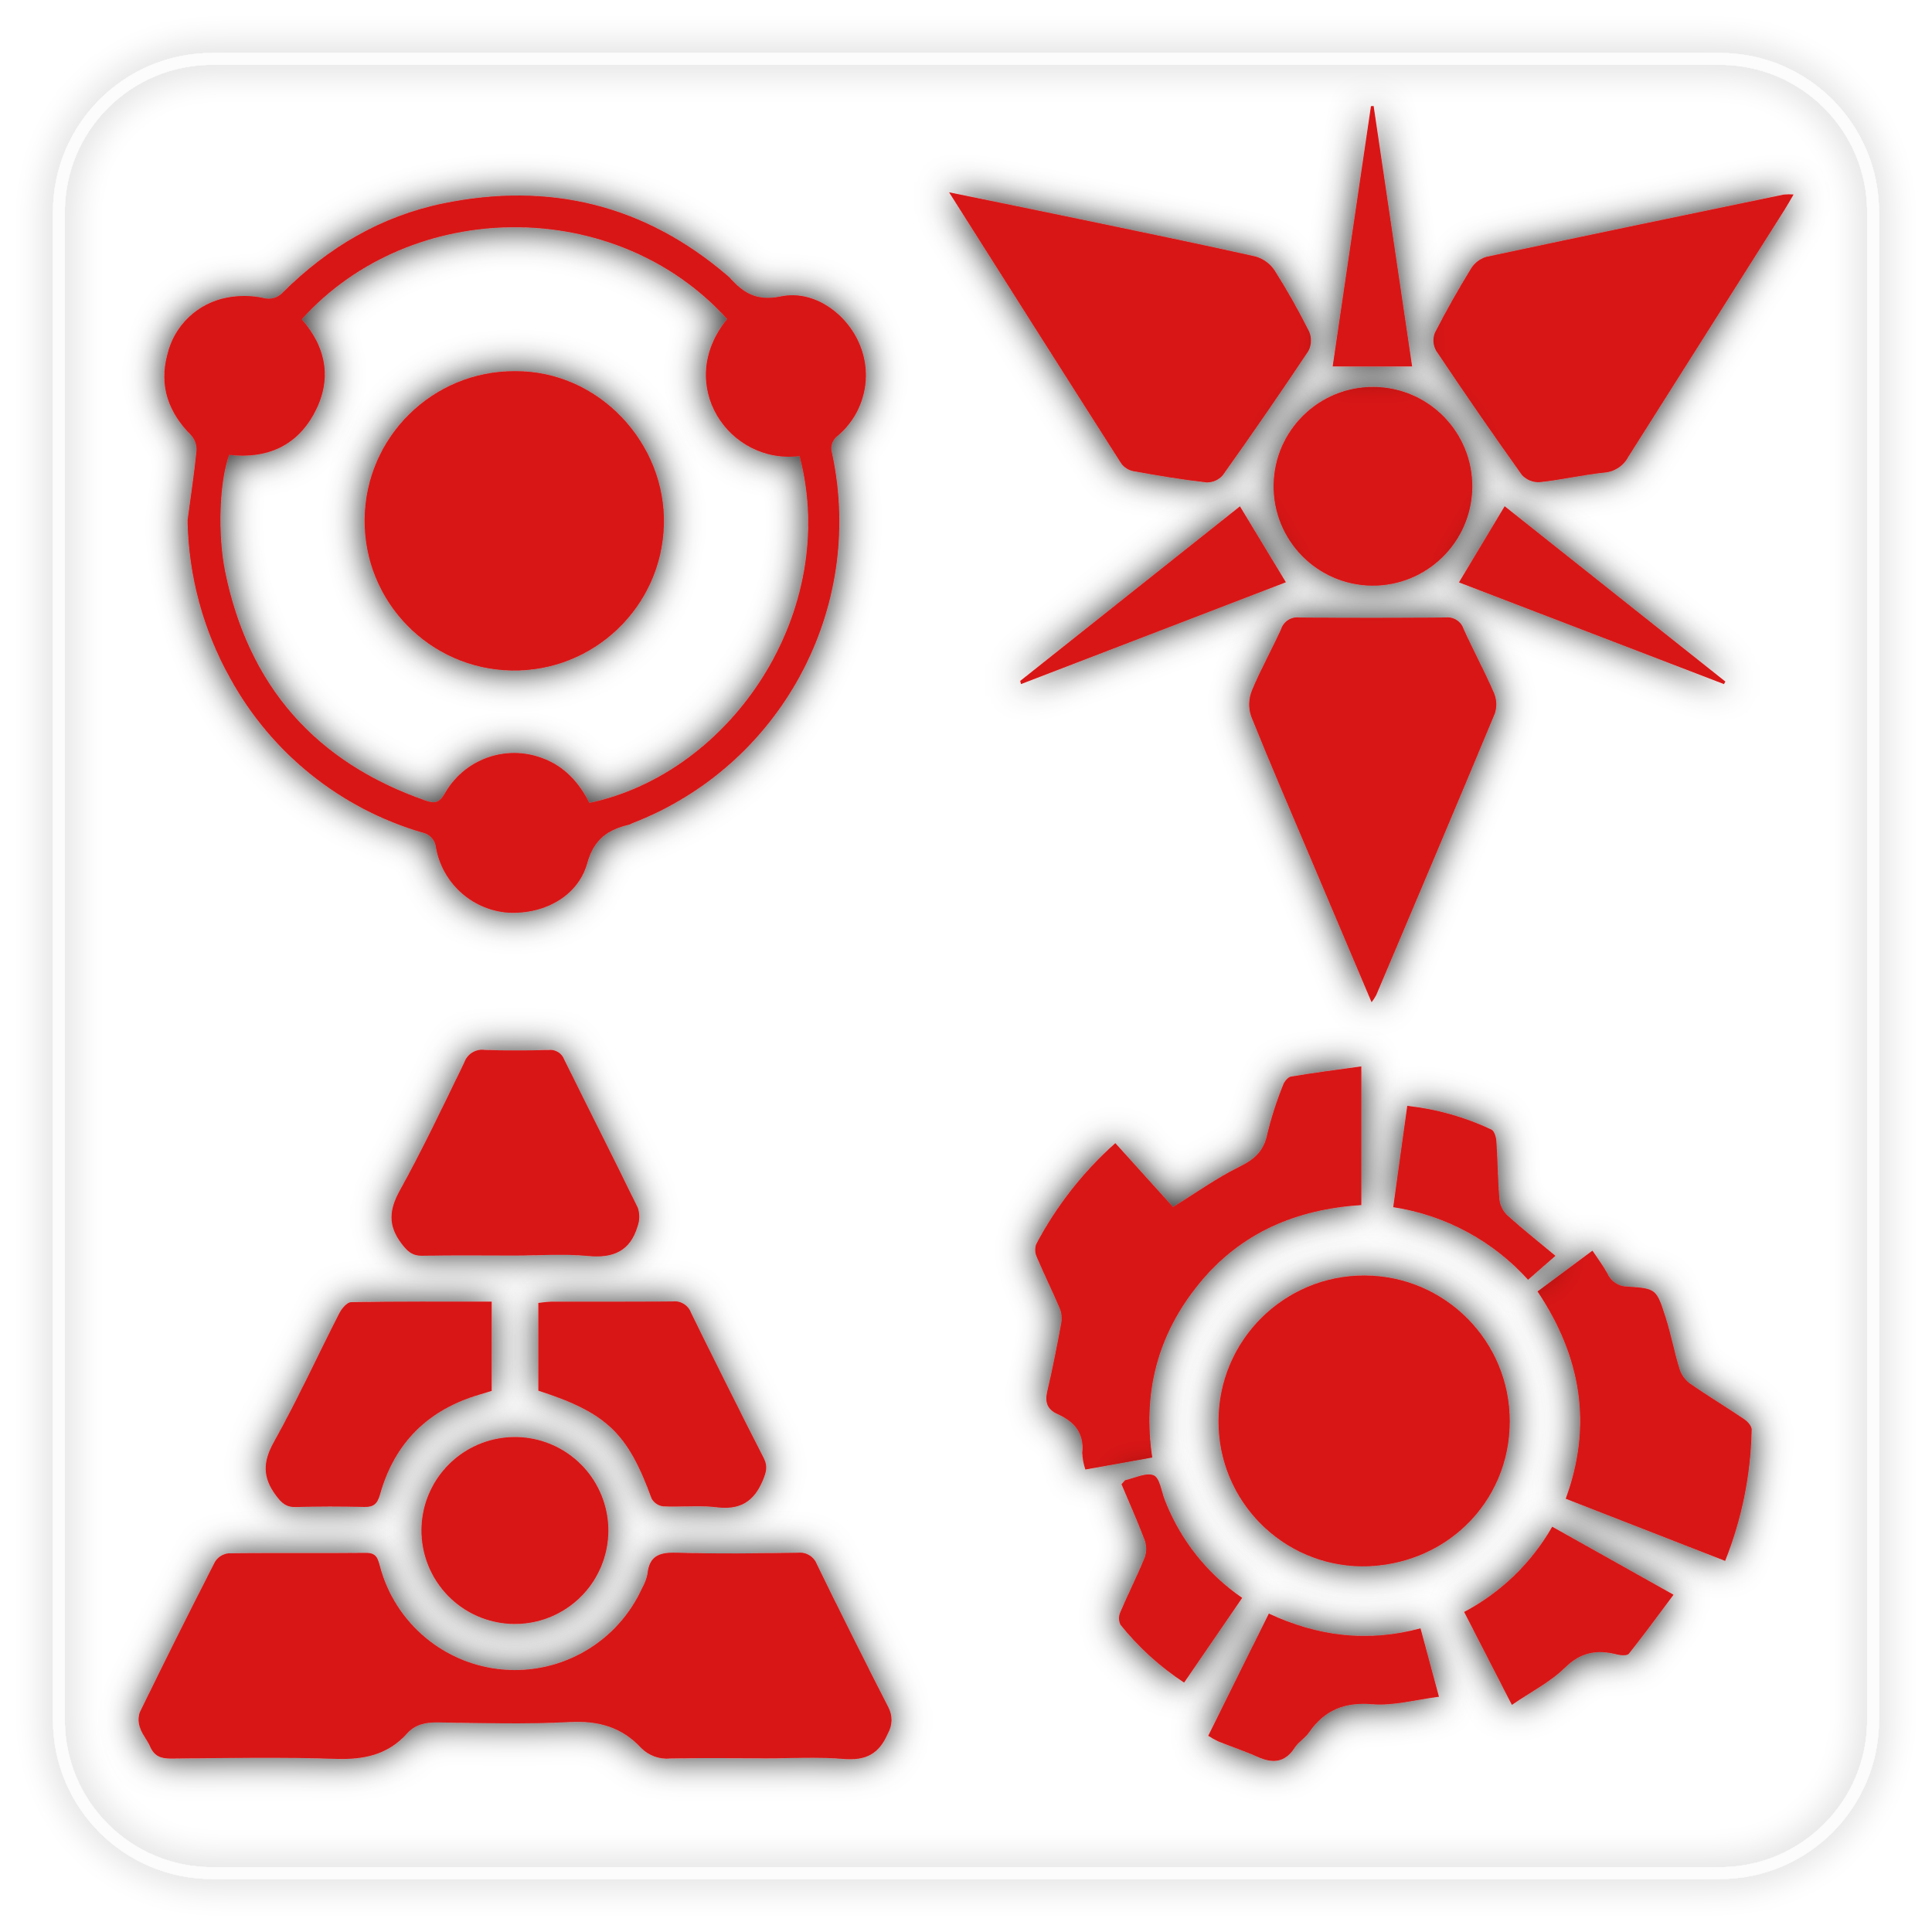
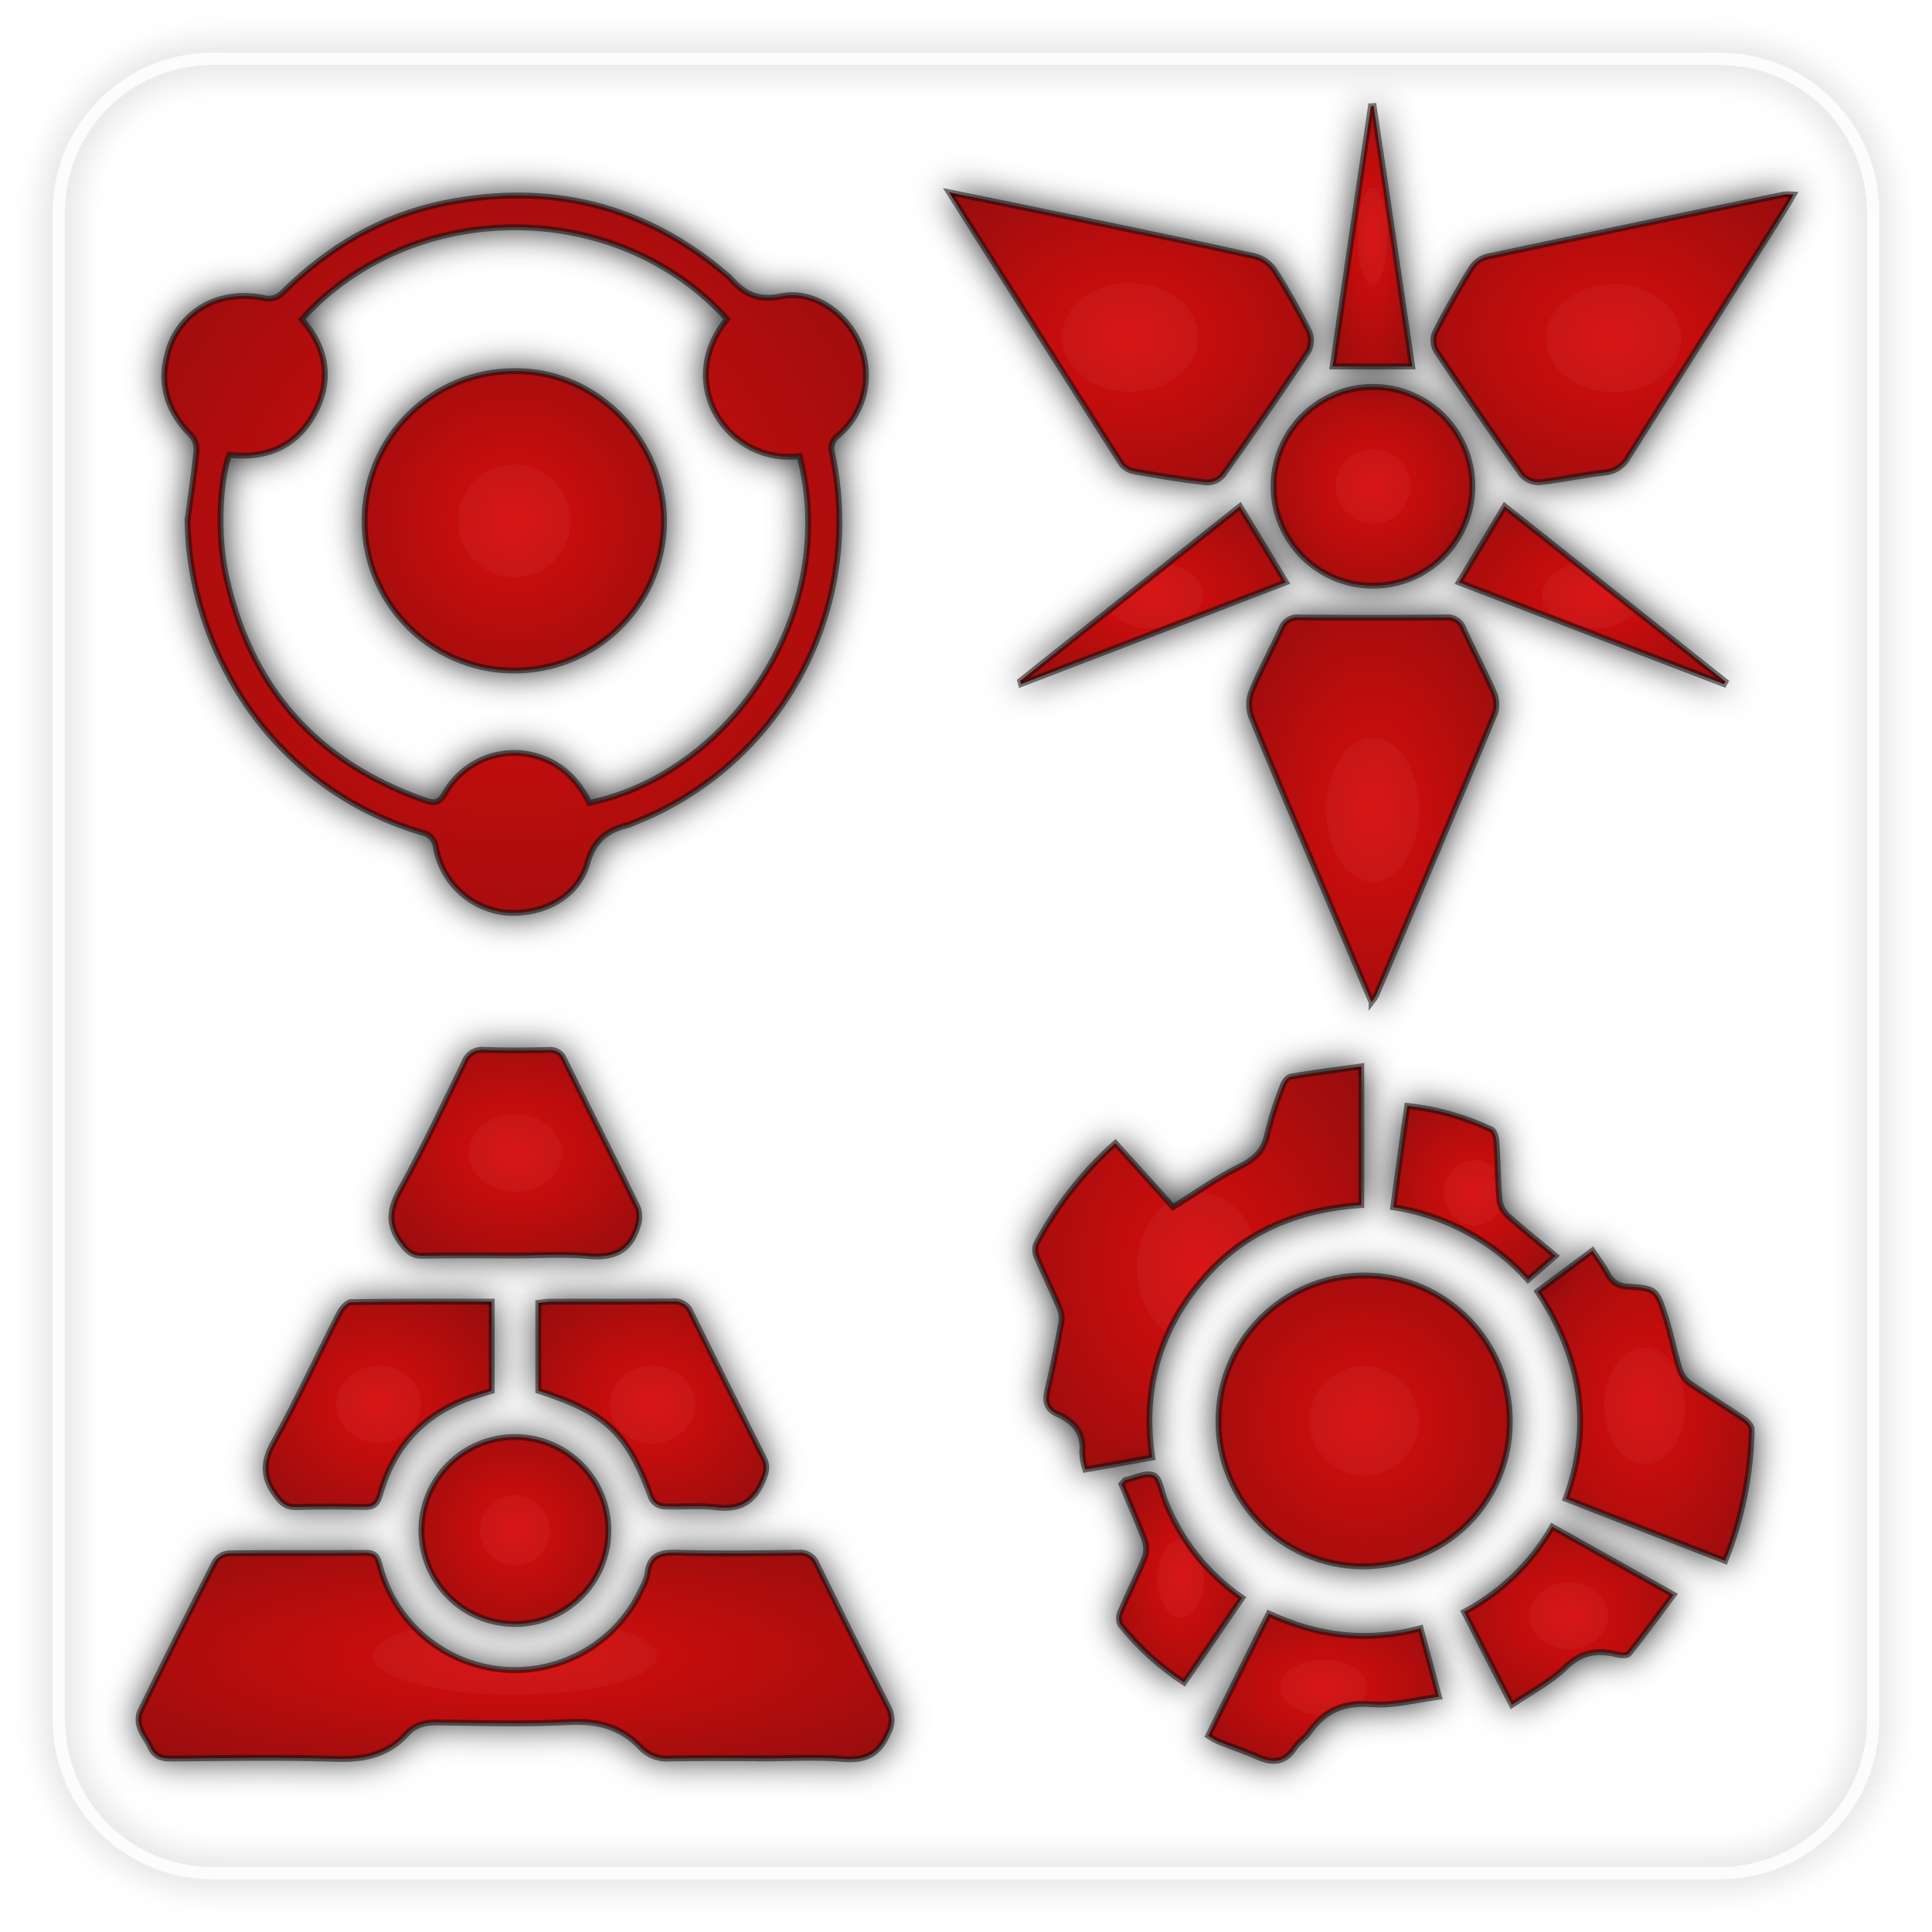
<svg xmlns="http://www.w3.org/2000/svg" width="328" height="328" viewBox="0 0 328 328">
  <defs>
    <filter id="Rectangle_2" x="0" y="0" width="328" height="328" filterUnits="userSpaceOnUse">
      <feOffset input="SourceAlpha" />
      <feGaussianBlur stdDeviation="3" result="blur" />
      <feFlood flood-opacity="0.478" />
      <feComposite operator="in" in2="blur" />
      <feComposite in="SourceGraphic" />
    </filter>
-     <filter id="Path_16" x="197.868" y="207.542" width="67.45" height="67.38" filterUnits="userSpaceOnUse">
+     <radialGradient id="radial-gradient" cx="0.5" cy="0.5" r="1.125" gradientTransform="translate(0 0)" gradientUnits="objectBoundingBox">
+       <stop offset="0" stop-color="#d91313" />
+       <stop offset="1" stop-color="#6d0a0a" />
+     </radialGradient>
+     <filter id="Path_16" x="197.369" y="207.043" width="68.451" height="68.381" filterUnits="userSpaceOnUse">
      <feOffset input="SourceAlpha" />
      <feGaussianBlur stdDeviation="3" result="blur-2" />
      <feFlood flood-opacity="0.902" />
      <feComposite operator="in" in2="blur-2" />
      <feComposite in="SourceGraphic" />
    </filter>
-     <filter id="Path_17" x="166.739" y="172.041" width="73.375" height="86.442" filterUnits="userSpaceOnUse">
+     <filter id="Path_17" x="166.239" y="171.465" width="74.377" height="87.588" filterUnits="userSpaceOnUse">
      <feOffset input="SourceAlpha" />
      <feGaussianBlur stdDeviation="3" result="blur-3" />
      <feFlood flood-opacity="0.902" />
      <feComposite operator="in" in2="blur-3" />
      <feComposite in="SourceGraphic" />
    </filter>
-     <filter id="Path_18" x="252.028" y="203.317" width="54.354" height="70.682" filterUnits="userSpaceOnUse">
+     <filter id="Path_18" x="251.349" y="202.605" width="55.539" height="72.041" filterUnits="userSpaceOnUse">
      <feOffset input="SourceAlpha" />
      <feGaussianBlur stdDeviation="3" result="blur-4" />
      <feFlood flood-opacity="0.902" />
      <feComposite operator="in" in2="blur-4" />
      <feComposite in="SourceGraphic" />
    </filter>
-     <filter id="Path_19" x="239.575" y="250.19" width="53.553" height="48.248" filterUnits="userSpaceOnUse">
+     <filter id="Path_19" x="238.899" y="249.515" width="54.967" height="49.659" filterUnits="userSpaceOnUse">
      <feOffset input="SourceAlpha" />
      <feGaussianBlur stdDeviation="3" result="blur-5" />
      <feFlood flood-opacity="0.902" />
      <feComposite operator="in" in2="blur-5" />
      <feComposite in="SourceGraphic" />
    </filter>
-     <filter id="Path_20" x="196.121" y="264.939" width="57.177" height="43.012" filterUnits="userSpaceOnUse">
+     <filter id="Path_20" x="195.475" y="264.281" width="58.452" height="44.143" filterUnits="userSpaceOnUse">
      <feOffset input="SourceAlpha" />
      <feGaussianBlur stdDeviation="3" result="blur-6" />
      <feFlood flood-opacity="0.902" />
      <feComposite operator="in" in2="blur-6" />
      <feComposite in="SourceGraphic" />
    </filter>
-     <filter id="Path_21" x="227.525" y="178.744" width="45.542" height="47.517" filterUnits="userSpaceOnUse">
+     <filter id="Path_21" x="226.966" y="178.196" width="46.879" height="48.771" filterUnits="userSpaceOnUse">
      <feOffset input="SourceAlpha" />
      <feGaussianBlur stdDeviation="3" result="blur-7" />
      <feFlood flood-opacity="0.902" />
      <feComposite operator="in" in2="blur-7" />
      <feComposite in="SourceGraphic" />
    </filter>
-     <filter id="Path_22" x="180.977" y="241.309" width="38.911" height="53.348" filterUnits="userSpaceOnUse">
+     <filter id="Path_22" x="180.463" y="240.85" width="40.121" height="54.497" filterUnits="userSpaceOnUse">
      <feOffset input="SourceAlpha" />
      <feGaussianBlur stdDeviation="3" result="blur-8" />
      <feFlood flood-opacity="0.902" />
      <feComposite operator="in" in2="blur-8" />
      <feComposite in="SourceGraphic" />
    </filter>
-     <filter id="Path_23" x="18.892" y="24.194" width="137.113" height="139.776" filterUnits="userSpaceOnUse">
+     <filter id="Path_23" x="18.387" y="23.687" width="138.136" height="140.787" filterUnits="userSpaceOnUse">
      <feOffset input="SourceAlpha" />
      <feGaussianBlur stdDeviation="3" result="blur-9" />
      <feFlood flood-opacity="0.902" />
      <feComposite operator="in" in2="blur-9" />
      <feComposite in="SourceGraphic" />
    </filter>
-     <filter id="Path_24" x="52.902" y="54.013" width="68.826" height="68.807" filterUnits="userSpaceOnUse">
+     <filter id="Path_24" x="52.397" y="53.512" width="69.829" height="69.827" filterUnits="userSpaceOnUse">
      <feOffset input="SourceAlpha" />
      <feGaussianBlur stdDeviation="3" result="blur-10" />
      <feFlood flood-opacity="0.902" />
      <feComposite operator="in" in2="blur-10" />
      <feComposite in="SourceGraphic" />
    </filter>
-     <filter id="Path_7" x="14.521" y="254.599" width="145.837" height="53.065" filterUnits="userSpaceOnUse">
+     <filter id="Path_7" x="14.021" y="254.082" width="146.881" height="54.077" filterUnits="userSpaceOnUse">
      <feOffset input="SourceAlpha" />
      <feGaussianBlur stdDeviation="3" result="blur-11" />
      <feFlood flood-opacity="0.8" />
      <feComposite operator="in" in2="blur-11" />
      <feComposite in="SourceGraphic" />
    </filter>
-     <filter id="Path_8" x="57.461" y="169.243" width="60.076" height="53.062" filterUnits="userSpaceOnUse">
+     <filter id="Path_8" x="57.06" y="168.698" width="60.98" height="54.099" filterUnits="userSpaceOnUse">
      <feOffset input="SourceAlpha" />
      <feGaussianBlur stdDeviation="3" result="blur-12" />
      <feFlood flood-opacity="0.8" />
      <feComposite operator="in" in2="blur-12" />
      <feComposite in="SourceGraphic" />
    </filter>
-     <filter id="Path_9" x="36.102" y="211.972" width="56.371" height="52.882" filterUnits="userSpaceOnUse">
+     <filter id="Path_9" x="35.698" y="211.48" width="57.28" height="53.875" filterUnits="userSpaceOnUse">
      <feOffset input="SourceAlpha" />
      <feGaussianBlur stdDeviation="3" result="blur-13" />
      <feFlood flood-opacity="0.8" />
      <feComposite operator="in" in2="blur-13" />
      <feComposite in="SourceGraphic" />
    </filter>
-     <filter id="Path_10" x="82.393" y="211.939" width="56.694" height="53.04" filterUnits="userSpaceOnUse">
+     <filter id="Path_10" x="81.891" y="211.419" width="57.632" height="54.056" filterUnits="userSpaceOnUse">
      <feOffset input="SourceAlpha" />
      <feGaussianBlur stdDeviation="3" result="blur-14" />
      <feFlood flood-opacity="0.8" />
      <feComposite operator="in" in2="blur-14" />
      <feComposite in="SourceGraphic" />
    </filter>
-     <filter id="Path_11" x="62.551" y="234.93" width="49.774" height="49.773" filterUnits="userSpaceOnUse">
+     <filter id="Path_11" x="62.049" y="234.451" width="50.763" height="50.761" filterUnits="userSpaceOnUse">
      <feOffset input="SourceAlpha" />
      <feGaussianBlur stdDeviation="3" result="blur-15" />
      <feFlood flood-opacity="0.8" />
      <feComposite operator="in" in2="blur-15" />
      <feComposite in="SourceGraphic" />
    </filter>
-     <filter id="Path_25" x="234.356" y="23.986" width="79.144" height="66.888" filterUnits="userSpaceOnUse">
+     <filter id="Path_25" x="233.836" y="23.486" width="80.503" height="67.879" filterUnits="userSpaceOnUse">
      <feOffset input="SourceAlpha" />
      <feGaussianBlur stdDeviation="3" result="blur-16" />
      <feFlood flood-opacity="0.902" />
      <feComposite operator="in" in2="blur-16" />
      <feComposite in="SourceGraphic" />
    </filter>
-     <filter id="Path_26" x="152.129" y="23.65" width="79.439" height="67.258" filterUnits="userSpaceOnUse">
+     <filter id="Path_26" x="151.075" y="22.923" width="81.016" height="68.476" filterUnits="userSpaceOnUse">
      <feOffset input="SourceAlpha" />
      <feGaussianBlur stdDeviation="3" result="blur-17" />
      <feFlood flood-opacity="0.902" />
      <feComposite operator="in" in2="blur-17" />
      <feComposite in="SourceGraphic" />
    </filter>
-     <filter id="Path_27" x="203.078" y="95.833" width="59.959" height="83.328" filterUnits="userSpaceOnUse">
+     <filter id="Path_27" x="202.561" y="95.295" width="60.983" height="84.841" filterUnits="userSpaceOnUse">
      <feOffset input="SourceAlpha" />
      <feGaussianBlur stdDeviation="3" result="blur-18" />
      <feFlood flood-opacity="0.902" />
      <feComposite operator="in" in2="blur-18" />
      <feComposite in="SourceGraphic" />
    </filter>
-     <filter id="Path_28" x="207.02" y="56.69" width="51.943" height="51.743" filterUnits="userSpaceOnUse">
+     <filter id="Path_28" x="206.717" y="56.188" width="52.744" height="52.744" filterUnits="userSpaceOnUse">
      <feOffset input="SourceAlpha" />
      <feGaussianBlur stdDeviation="3" result="blur-19" />
      <feFlood flood-opacity="0.902" />
      <feComposite operator="in" in2="blur-19" />
      <feComposite in="SourceGraphic" />
    </filter>
-     <filter id="Path_29" x="164.203" y="76.963" width="63.114" height="48.177" filterUnits="userSpaceOnUse">
+     <filter id="Path_29" x="163.631" y="76.215" width="64.417" height="49.584" filterUnits="userSpaceOnUse">
      <feOffset input="SourceAlpha" />
      <feGaussianBlur stdDeviation="3" result="blur-20" />
      <feFlood flood-opacity="0.902" />
      <feComposite operator="in" in2="blur-20" />
      <feComposite in="SourceGraphic" />
    </filter>
-     <filter id="Path_30" x="238.687" y="76.94" width="63.231" height="48.2" filterUnits="userSpaceOnUse">
+     <filter id="Path_30" x="237.954" y="76.195" width="64.618" height="49.57" filterUnits="userSpaceOnUse">
      <feOffset input="SourceAlpha" />
      <feGaussianBlur stdDeviation="3" result="blur-21" />
      <feFlood flood-opacity="0.902" />
      <feComposite operator="in" in2="blur-21" />
      <feComposite in="SourceGraphic" />
    </filter>
-     <filter id="Path_31" x="217.252" y="9" width="31.493" height="62.202" filterUnits="userSpaceOnUse">
+     <filter id="Path_31" x="216.67" y="8.483" width="32.651" height="63.219" filterUnits="userSpaceOnUse">
      <feOffset input="SourceAlpha" />
      <feGaussianBlur stdDeviation="3" result="blur-22" />
      <feFlood flood-opacity="0.902" />
      <feComposite operator="in" in2="blur-22" />
      <feComposite in="SourceGraphic" />
    </filter>
  </defs>
  <g id="Group_9" data-name="Group 9" transform="translate(29 2930)">
    <g transform="matrix(1, 0, 0, 1, -29, -2930)" filter="url(#Rectangle_2)">
      <g id="Rectangle_2-2" data-name="Rectangle 2" transform="translate(9 9)" fill="rgba(255,255,255,0)" stroke="rgba(255,255,255,0.62)" stroke-linecap="round" stroke-width="2">
        <rect width="310" height="310" rx="27" stroke="none" />
        <rect x="1" y="1" width="308" height="308" rx="26" fill="none" />
      </g>
    </g>
    <g id="Group_8" data-name="Group 8" transform="translate(-366 60)">
      <g id="navBranchDiplo" transform="translate(512.739 -2808.959)">
        <g transform="matrix(1, 0, 0, 1, -175.74, -181.04)" filter="url(#Path_16)">
-           <path id="Path_16-2" data-name="Path 16" d="M106.59,134.342a24.725,24.725,0,1,1,49.45.111c-.012,13.809-11.039,24.614-25.111,24.6A24.579,24.579,0,0,1,106.59,134.342Z" transform="translate(100.28 106.87)" fill="#d91313" />
+           <path id="Path_16-2" data-name="Path 16" d="M106.59,134.342a24.725,24.725,0,1,1,49.45.111c-.012,13.809-11.039,24.614-25.111,24.6a24.579,24.579,0,0,1-24.339-24.711Z" transform="translate(100.28 106.87)" stroke="rgba(0,0,0,0.5)" stroke-width="1" fill="url(#radial-gradient)" />
        </g>
        <g transform="matrix(1, 0, 0, 1, -175.74, -181.04)" filter="url(#Path_17)">
-           <path id="Path_17-2" data-name="Path 17" d="M73.207,115.329c-3.874.7-7.562,1.35-11.366,2.034a10.672,10.672,0,0,1-.526-2.828c.374-3.36-1.344-5.306-4.172-6.574-1.741-.783-2.209-1.987-1.765-3.874.906-3.816,1.648-7.679,2.367-11.541a4.509,4.509,0,0,0-.216-2.46c-1.245-2.957-2.671-5.832-3.927-8.783a2.914,2.914,0,0,1-.111-2.186A61.378,61.378,0,0,1,66.936,61.952c3.354,3.711,6.65,7.363,9.794,10.852,3.863-2.384,7.422-4.95,11.308-6.855,2.571-1.262,4.12-2.671,4.7-5.552a59.877,59.877,0,0,1,2.676-8.316c.2-.579.812-1.338,1.332-1.426,3.857-.649,7.737-1.145,11.951-1.736V72.47C97.78,73.148,88.3,77.093,81.23,85.718Q70.685,98.56,73.207,115.329Z" transform="translate(122.42 132.12)" fill="#d91313" />
+           <path id="Path_17-2" data-name="Path 17" d="M73.207,115.329c-3.874.7-7.562,1.35-11.366,2.034a10.672,10.672,0,0,1-.526-2.828c.374-3.36-1.344-5.306-4.172-6.574-1.741-.783-2.209-1.987-1.765-3.874.906-3.816,1.648-7.679,2.367-11.541a4.509,4.509,0,0,0-.216-2.46c-1.245-2.957-2.671-5.832-3.927-8.783a2.914,2.914,0,0,1-.111-2.186A61.378,61.378,0,0,1,66.936,61.952c3.354,3.711,6.65,7.363,9.794,10.852,3.863-2.384,7.422-4.95,11.308-6.855,2.571-1.262,4.12-2.671,4.7-5.552a59.877,59.877,0,0,1,2.676-8.316c.2-.579.812-1.338,1.332-1.426,3.857-.649,7.737-1.145,11.951-1.736V72.47c-10.917.678-20.4,4.623-27.467,13.248Q70.685,98.56,73.207,115.329Z" transform="translate(122.42 132.12)" stroke="rgba(0,0,0,0.5)" stroke-width="1" fill="url(#radial-gradient)" />
        </g>
        <g transform="matrix(1, 0, 0, 1, -175.74, -181.04)" filter="url(#Path_18)">
-           <path id="Path_18-2" data-name="Path 18" d="M199.27,109.371c3.15-2.338,6.118-4.546,9.327-6.931.912,1.379,1.829,2.589,2.548,3.9a3.684,3.684,0,0,0,3.366,2.209c4.9.316,4.961.4,6.5,5.207.906,2.84,1.455,5.791,2.326,8.643a4.991,4.991,0,0,0,1.671,2.507c3.045,2.127,6.241,4.05,9.321,6.13.584.392,1.309,1.175,1.3,1.759a63.346,63.346,0,0,1-4.506,22.323c-9.011-3.518-17.888-6.977-27.068-10.554C208.638,132.074,206.68,120.456,199.27,109.371Z" transform="translate(61.76 109.88)" fill="#d91313" />
+           <path id="Path_18-2" data-name="Path 18" d="M199.27,109.371c3.15-2.338,6.118-4.546,9.327-6.931.912,1.379,1.829,2.589,2.548,3.9a3.684,3.684,0,0,0,3.366,2.209c4.9.316,4.961.4,6.5,5.207.906,2.84,1.455,5.791,2.326,8.643a4.991,4.991,0,0,0,1.671,2.507c3.045,2.127,6.241,4.05,9.321,6.13.584.392,1.309,1.175,1.3,1.759a63.346,63.346,0,0,1-4.506,22.323c-9.011-3.518-17.888-6.977-27.068-10.554C208.638,132.074,206.68,120.456,199.27,109.371Z" transform="translate(61.76 109.88)" stroke="rgba(0,0,0,0.5)" stroke-width="1" fill="url(#radial-gradient)" />
        </g>
        <g transform="matrix(1, 0, 0, 1, -175.74, -181.04)" filter="url(#Path_19)">
-           <path id="Path_19-2" data-name="Path 19" d="M186.065,212.9c-2.828-5.5-5.417-10.536-8.105-15.778a37.286,37.286,0,0,0,14.954-14.469c6.767,3.793,13.4,7.509,20.6,11.547-2.618,3.495-5.037,6.808-7.585,10.016-.286.362-1.373.286-2.016.123-3.384-.865-6.136-.421-8.847,2.25C192.564,209.04,189.279,210.694,186.065,212.9Z" transform="translate(70.61 76.54)" fill="#d91313" />
+           <path id="Path_19-2" data-name="Path 19" d="M186.065,212.9c-2.828-5.5-5.417-10.536-8.1-15.778a37.286,37.286,0,0,0,14.954-14.469c6.767,3.793,13.4,7.509,20.6,11.547-2.618,3.495-5.037,6.808-7.585,10.016-.286.362-1.373.286-2.016.123-3.384-.865-6.136-.421-8.847,2.25C192.564,209.04,189.279,210.694,186.065,212.9Z" transform="translate(70.61 76.54)" stroke="rgba(0,0,0,0.5)" stroke-width="1" fill="url(#radial-gradient)" />
        </g>
        <g transform="matrix(1, 0, 0, 1, -175.74, -181.04)" filter="url(#Path_20)">
-           <path id="Path_20-2" data-name="Path 20" d="M139.644,210.391c1.04,3.863,2,7.433,3.132,11.617-3.945.5-7.7,1.566-11.343,1.268-4.733-.386-8.105,1.011-10.735,4.809-.654.947-1.771,1.584-2.39,2.542-1.654,2.571-3.728,2.752-6.323,1.584-2.186-.982-4.476-1.736-6.7-2.63a15.223,15.223,0,0,1-1.683-.947c3.413-6.878,6.8-13.7,10.291-20.745C122.131,211.729,130.616,212.846,139.644,210.391Z" transform="translate(101.52 66.05)" fill="#d91313" />
+           <path id="Path_20-2" data-name="Path 20" d="M139.644,210.391c1.04,3.863,2,7.433,3.132,11.617-3.945.5-7.7,1.566-11.343,1.268-4.733-.386-8.1,1.011-10.735,4.809-.654.947-1.771,1.584-2.39,2.542-1.654,2.571-3.728,2.752-6.323,1.584-2.186-.982-4.476-1.736-6.7-2.63a15.222,15.222,0,0,1-1.683-.947c3.413-6.878,6.8-13.7,10.291-20.745C122.131,211.729,130.616,212.846,139.644,210.391Z" transform="translate(101.52 66.05)" stroke="rgba(0,0,0,0.5)" stroke-width="1" fill="url(#radial-gradient)" />
        </g>
        <g transform="matrix(1, 0, 0, 1, -175.74, -181.04)" filter="url(#Path_21)">
-           <path id="Path_21-2" data-name="Path 21" d="M157.34,77.594c.818-5.908,1.584-11.448,2.384-17.2a44.853,44.853,0,0,1,14.282,4.021c.5.228.806,1.3.853,1.993.222,3.343.234,6.7.532,10.034a4.4,4.4,0,0,0,1.4,2.612c2.53,2.279,5.207,4.395,8.094,6.8-1.718,1.5-3.109,2.712-4.652,4.061A38.705,38.705,0,0,0,157.34,77.594Z" transform="translate(79.19 127.35)" fill="#d91313" />
+           <path id="Path_21-2" data-name="Path 21" d="M157.34,77.594c.818-5.908,1.584-11.448,2.384-17.2a44.853,44.853,0,0,1,14.282,4.021c.5.228.806,1.3.853,1.993.222,3.343.234,6.7.532,10.034a4.4,4.4,0,0,0,1.4,2.612c2.53,2.279,5.207,4.395,8.094,6.8-1.718,1.5-3.109,2.712-4.652,4.061A38.7,38.7,0,0,0,157.34,77.594Z" transform="translate(79.19 127.35)" stroke="rgba(0,0,0,0.5)" stroke-width="1" fill="url(#radial-gradient)" />
        </g>
        <g transform="matrix(1, 0, 0, 1, -175.74, -181.04)" filter="url(#Path_22)">
-           <path id="Path_22-2" data-name="Path 22" d="M98.6,188.413c-3.331,4.862-6.533,9.537-9.858,14.387a46.61,46.61,0,0,1-10.811-9.829,2.565,2.565,0,0,1-.018-2.139c1.344-3.15,2.9-6.206,4.184-9.379a4.491,4.491,0,0,0-.1-2.974c-1.227-3.232-2.641-6.4-3.886-9.356.479-.508.561-.684.672-.707,1.625-.351,3.547-1.344,4.8-.806,1.034.45,1.3,2.712,1.876,4.184A35.813,35.813,0,0,0,98.6,188.413Z" transform="translate(112.29 82.86)" fill="#d91313" />
+           <path id="Path_22-2" data-name="Path 22" d="M98.6,188.413c-3.331,4.862-6.533,9.537-9.858,14.387a46.61,46.61,0,0,1-10.811-9.829,2.565,2.565,0,0,1-.018-2.139c1.344-3.15,2.9-6.206,4.184-9.379a4.491,4.491,0,0,0-.1-2.974c-1.227-3.232-2.641-6.4-3.886-9.356.479-.508.561-.684.672-.707,1.625-.351,3.547-1.344,4.8-.806,1.034.45,1.3,2.712,1.876,4.184A35.813,35.813,0,0,0,98.6,188.413Z" transform="translate(112.29 82.86)" stroke="rgba(0,0,0,0.5)" stroke-width="1" fill="url(#radial-gradient)" />
        </g>
      </g>
      <g id="navBranchLogi" transform="translate(364.892 -2956.806)">
        <g transform="matrix(1, 0, 0, 1, -27.89, -33.19)" filter="url(#Path_23)">
-           <path id="Path_23-2" data-name="Path 23" d="M52.095,109.846c.532-3.962,1.128-7.912,1.531-11.886a3.606,3.606,0,0,0-.906-2.571c-3.88-3.863-5.487-8.421-4.05-13.727A12.824,12.824,0,0,1,58.7,72.031a15.562,15.562,0,0,1,6.235.035,3.279,3.279,0,0,0,3.413-1c7.632-7.568,16.62-12.886,27.162-15.048,17.94-3.682,34.116.193,48.164,12.19a4.962,4.962,0,0,1,.491.438c2.32,2.6,4.564,4.015,8.666,3.161,5.651-1.175,11.331,2.986,13.458,8.351A13.444,13.444,0,0,1,162.5,95.453a2.667,2.667,0,0,0-.976,3,54.947,54.947,0,0,1-33.987,62.82,3.474,3.474,0,0,1-.392.193c-3.611.859-6.013,2.361-7.194,6.58-1.625,5.815-7.7,8.871-13.891,8.351a13.479,13.479,0,0,1-11.781-10.975,2.871,2.871,0,0,0-2.326-2.595,54.724,54.724,0,0,1-32.6-26.163A56.891,56.891,0,0,1,52.095,109.846ZM71.479,75.689c4.278,4.885,5.2,10.414,2.045,16.123-3.062,5.54-8.152,7.609-14.358,6.89-1.625,4.365-2,13.382-.666,19.91q5.961,29.006,33.97,38.779c1.49.52,2.332.479,3.278-1.145a13.514,13.514,0,0,1,15.953-6.27c4.05,1.262,6.767,4.137,8.62,7.831,24.281-5.143,42.543-32.591,35.694-58.9-11.991,1.537-21.353-12.184-12.3-23.258C124.768,54.7,90.1,55.02,71.479,75.689Z" transform="translate(-20.26 -21.49)" fill="#d91313" />
+           <path id="Path_23-2" data-name="Path 23" d="M52.1,109.846c.532-3.962,1.128-7.912,1.531-11.886a3.606,3.606,0,0,0-.906-2.571c-3.88-3.863-5.487-8.421-4.05-13.727A12.824,12.824,0,0,1,58.7,72.031a15.562,15.562,0,0,1,6.235.035,3.279,3.279,0,0,0,3.413-1C75.98,63.5,84.968,58.18,95.51,56.018c17.94-3.682,34.116.193,48.164,12.19a4.963,4.963,0,0,1,.491.438c2.32,2.6,4.564,4.015,8.666,3.161,5.651-1.175,11.331,2.986,13.458,8.351a13.444,13.444,0,0,1-3.789,15.3,2.667,2.667,0,0,0-.976,3,54.947,54.947,0,0,1-33.987,62.82,3.474,3.474,0,0,1-.392.193c-3.611.859-6.013,2.361-7.194,6.58-1.625,5.815-7.7,8.871-13.891,8.351a13.479,13.479,0,0,1-11.781-10.975,2.871,2.871,0,0,0-2.326-2.6,54.724,54.724,0,0,1-32.6-26.163,56.891,56.891,0,0,1-7.258-26.818ZM71.479,75.689c4.278,4.885,5.2,10.414,2.045,16.123-3.062,5.54-8.152,7.609-14.358,6.89-1.625,4.365-2,13.382-.666,19.91q5.961,29.006,33.97,38.779c1.49.52,2.332.479,3.278-1.145a13.514,13.514,0,0,1,15.953-6.27c4.05,1.262,6.767,4.137,8.62,7.831,24.281-5.143,42.543-32.591,35.694-58.9-11.991,1.537-21.353-12.184-12.3-23.258C124.768,54.7,90.1,55.02,71.479,75.689Z" transform="translate(-20.26 -21.49)" stroke="rgba(0,0,0,0.5)" stroke-width="1" fill="url(#radial-gradient)" />
        </g>
        <g transform="matrix(1, 0, 0, 1, -27.89, -33.19)" filter="url(#Path_24)">
-           <path id="Path_24-2" data-name="Path 24" d="M131.864,105.709c14.306-.111,25.666,12.307,25.3,26.04a25.413,25.413,0,1,1-25.3-26.04Z" transform="translate(-44.45 -42.7)" fill="#d91313" />
+           <path id="Path_24-2" data-name="Path 24" d="M131.864,105.709c14.306-.111,25.666,12.307,25.3,26.04a25.413,25.413,0,1,1-25.3-26.04Z" transform="translate(-44.45 -42.7)" stroke="rgba(0,0,0,0.5)" stroke-width="1" fill="url(#radial-gradient)" />
        </g>
      </g>
      <g id="Group_6" data-name="Group 6" transform="translate(360.521 -2811.757)">
        <g transform="matrix(1, 0, 0, 1, -23.52, -178.24)" filter="url(#Path_7)">
-           <path id="Path_7-2" data-name="Path 7" d="M105.354,207.56c-5.2,0-10.391-.075-15.589.035a6.1,6.1,0,0,1-4.972-1.806c-3.3-3.543-7.286-4.64-12.147-4.378-7.437.392-14.915.166-22.372.065-2.058-.03-3.814.322-5.2,1.872C41.789,207,37.708,207.827,32.9,207.66c-9.289-.322-18.6-.131-27.9-.05-1.711.015-2.848-.4-3.548-2.023-.463-1.072-1.293-1.993-1.671-3.08a4,4,0,0,1-.1-2.727q6.272-12.862,12.791-25.6a3.089,3.089,0,0,1,2.254-1.409c7.795-.1,15.589.005,23.379-.075,1.756-.02,1.993.931,2.35,2.244a23.713,23.713,0,0,0,44.539,3.688,7.931,7.931,0,0,0,.886-2.335c.3-3.1,2.023-3.714,4.9-3.628,6.864.211,13.743.106,20.611.01a3.082,3.082,0,0,1,3.271,2q5.948,12.183,12.127,24.254a4.531,4.531,0,0,1-.075,4.378c-1.495,3.527-3.754,4.685-7.548,4.368-4.579-.382-9.209-.091-13.818-.091C105.354,207.565,105.354,207.565,105.354,207.56Z" transform="translate(24.04 90.94)" fill="#d91313" />
+           <path id="Path_7-2" data-name="Path 7" d="M105.354,207.56c-5.2,0-10.391-.075-15.589.035a6.1,6.1,0,0,1-4.972-1.806c-3.3-3.543-7.286-4.64-12.147-4.378-7.437.392-14.915.166-22.372.065-2.058-.03-3.814.322-5.2,1.872C41.789,207,37.708,207.827,32.9,207.66c-9.289-.322-18.6-.131-27.9-.05-1.711.015-2.848-.4-3.548-2.023-.463-1.072-1.293-1.993-1.671-3.08a4,4,0,0,1-.1-2.727q6.272-12.862,12.791-25.6a3.089,3.089,0,0,1,2.254-1.409c7.8-.1,15.589.005,23.379-.075,1.756-.02,1.993.931,2.35,2.244a23.713,23.713,0,0,0,44.539,3.688,7.931,7.931,0,0,0,.886-2.335c.3-3.1,2.023-3.714,4.9-3.628,6.864.211,13.743.106,20.611.01a3.082,3.082,0,0,1,3.271,2q5.948,12.183,12.127,24.254a4.531,4.531,0,0,1-.075,4.378c-1.5,3.527-3.754,4.685-7.548,4.368-4.579-.382-9.209-.091-13.818-.091C105.354,207.565,105.354,207.565,105.354,207.56Z" transform="translate(24.04 90.94)" stroke="rgba(0,0,0,0.5)" stroke-width="1" fill="url(#radial-gradient)" />
        </g>
        <g transform="matrix(1, 0, 0, 1, -23.52, -178.24)" filter="url(#Path_8)">
-           <path id="Path_8-2" data-name="Path 8" d="M105.665,37.937c-5.193,0-10.391-.07-15.584.04-1.751.035-2.571-.75-3.573-2.073-2.315-3.059-2.113-5.7-.267-9.033,3.93-7.1,7.4-14.447,10.95-21.748a3.186,3.186,0,0,1,3.447-2.088c3.6.136,7.206.1,10.809.015a2.526,2.526,0,0,1,2.7,1.635c4.136,8.409,8.4,16.757,12.5,25.185a4.8,4.8,0,0,1-.06,3.135c-1.243,4.167-4.1,5.425-8.363,5.012C114.073,37.625,109.851,37.937,105.665,37.937Z" transform="translate(-18.35 175.21)" fill="#d91313" />
+           <path id="Path_8-2" data-name="Path 8" d="M105.665,37.937c-5.193,0-10.391-.07-15.584.04-1.751.035-2.571-.75-3.573-2.073-2.315-3.059-2.113-5.7-.267-9.033,3.93-7.1,7.4-14.447,10.95-21.748a3.186,3.186,0,0,1,3.447-2.088c3.6.136,7.206.1,10.809.015a2.526,2.526,0,0,1,2.7,1.635c4.136,8.409,8.4,16.757,12.5,25.185a4.8,4.8,0,0,1-.06,3.135c-1.243,4.167-4.1,5.425-8.363,5.012C114.073,37.625,109.851,37.937,105.665,37.937Z" transform="translate(-18.35 175.21)" stroke="rgba(0,0,0,0.5)" stroke-width="1" fill="url(#radial-gradient)" />
        </g>
        <g transform="matrix(1, 0, 0, 1, -23.52, -178.24)" filter="url(#Path_9)">
-           <path id="Path_9-2" data-name="Path 9" d="M80.737,87.953V103.1c-.639.2-1.328.413-2.028.619-8.751,2.551-14.462,8.182-16.928,16.953-.453,1.6-1.067,2.174-2.707,2.134-3.855-.1-7.714-.106-11.569.015-1.661.05-2.43-.674-3.382-1.947-2.264-3.039-2.285-5.656-.387-9.053,3.99-7.161,7.417-14.638,11.151-21.945.4-.775,1.3-1.827,1.988-1.837C64.741,87.908,72.611,87.953,80.737,87.953Z" transform="translate(2.74 133.03)" fill="#d91313" />
+           <path id="Path_9-2" data-name="Path 9" d="M80.737,87.953V103.1c-.639.2-1.328.413-2.028.619-8.751,2.551-14.462,8.182-16.928,16.953-.453,1.6-1.067,2.174-2.707,2.134-3.855-.1-7.714-.106-11.569.015-1.661.05-2.43-.674-3.382-1.947-2.264-3.039-2.285-5.656-.387-9.053,3.99-7.161,7.417-14.638,11.151-21.945.4-.775,1.3-1.827,1.988-1.837C64.741,87.908,72.611,87.953,80.737,87.953Z" transform="translate(2.74 133.03)" stroke="rgba(0,0,0,0.5)" stroke-width="1" fill="url(#radial-gradient)" />
        </g>
        <g transform="matrix(1, 0, 0, 1, -23.52, -178.24)" filter="url(#Path_10)">
-           <path id="Path_10-2" data-name="Path 10" d="M134.36,103.036v-14.9c.775-.075,1.495-.2,2.209-.206,6.874-.015,13.753.03,20.626-.045a2.936,2.936,0,0,1,3.08,1.9q6.084,12.4,12.364,24.712c.7,1.374.418,2.345-.131,3.688-1.5,3.678-3.885,5.148-7.905,4.64-2.969-.377-6.033,0-9.043-.151a2.639,2.639,0,0,1-1.957-1.3C149.557,110.252,145.989,106.79,134.36,103.036Z" transform="translate(-42.97 133.06)" fill="#d91313" />
+           <path id="Path_10-2" data-name="Path 10" d="M134.36,103.036v-14.9c.775-.075,1.495-.2,2.209-.206,6.874-.015,13.753.03,20.626-.045a2.936,2.936,0,0,1,3.08,1.9q6.084,12.4,12.364,24.712c.7,1.374.418,2.345-.131,3.688-1.5,3.678-3.885,5.148-7.9,4.64-2.969-.377-6.033,0-9.043-.151a2.639,2.639,0,0,1-1.957-1.3C149.557,110.252,145.989,106.79,134.36,103.036Z" transform="translate(-42.97 133.06)" stroke="rgba(0,0,0,0.5)" stroke-width="1" fill="url(#radial-gradient)" />
        </g>
        <g transform="matrix(1, 0, 0, 1, -23.52, -178.24)" filter="url(#Path_11)">
-           <path id="Path_11-2" data-name="Path 11" d="M94.929,149.284a15.867,15.867,0,1,1,4.581,11.344A15.887,15.887,0,0,1,94.929,149.284Z" transform="translate(-23.38 110.36)" fill="#d91313" />
+           <path id="Path_11-2" data-name="Path 11" d="M94.929,149.284a15.867,15.867,0,1,1,4.581,11.344A15.867,15.867,0,0,1,94.929,149.284Z" transform="translate(-23.38 110.36)" stroke="rgba(0,0,0,0.5)" stroke-width="1" fill="url(#radial-gradient)" />
        </g>
      </g>
      <g id="navBranchTact" transform="translate(498.129 -2972)">
        <g transform="matrix(1, 0, 0, 1, -161.13, -18)" filter="url(#Path_25)">
-           <path id="Path_25-2" data-name="Path 25" d="M229.373,49.266c-.579.982-1.034,1.817-1.549,2.624q-13.262,20.941-26.5,41.9a5.042,5.042,0,0,1-4.108,2.694c-3.664.386-7.281,1.239-10.945,1.625a3.857,3.857,0,0,1-3.027-1.227q-7.451-10.449-14.58-21.119a3.558,3.558,0,0,1-.187-3.021c1.9-3.717,3.968-7.357,6.148-10.922a4.606,4.606,0,0,1,2.6-1.969c16.813-3.588,33.648-7.077,50.478-10.571A9.572,9.572,0,0,1,229.373,49.266Z" transform="translate(75.13 -16.25)" fill="#d91313" />
+           <path id="Path_25-2" data-name="Path 25" d="M229.373,49.266c-.579.982-1.034,1.817-1.549,2.624q-13.262,20.941-26.5,41.9a5.042,5.042,0,0,1-4.108,2.694c-3.664.386-7.281,1.239-10.945,1.625a3.857,3.857,0,0,1-3.027-1.227q-7.451-10.449-14.58-21.119a3.558,3.558,0,0,1-.187-3.021c1.9-3.717,3.968-7.357,6.148-10.922a4.606,4.606,0,0,1,2.6-1.969c16.813-3.588,33.648-7.077,50.478-10.571A9.571,9.571,0,0,1,229.373,49.266Z" transform="translate(75.13 -16.25)" stroke="rgba(0,0,0,0.5)" stroke-width="1" fill="url(#radial-gradient)" />
        </g>
        <g transform="matrix(1, 0, 0, 1, -161.13, -18)" filter="url(#Path_26)">
-           <path id="Path_26-2" data-name="Path 26" d="M27.52,48.66c7.836,1.607,14.954,3.05,22.072,4.535,9.981,2.08,19.974,4.132,29.926,6.352a5.836,5.836,0,0,1,3.267,2.367,118.041,118.041,0,0,1,5.867,10.4,3.852,3.852,0,0,1-.111,3.261Q81.423,86.253,73.972,96.707a3.537,3.537,0,0,1-2.776,1.2c-4.149-.473-8.269-1.163-12.383-1.905a3.387,3.387,0,0,1-2.08-1.327C47.114,79.609,37.554,64.5,27.52,48.66Z" transform="translate(133.61 -16.01)" fill="#d91313" />
+           <path id="Path_26-2" data-name="Path 26" d="M27.52,48.66c7.836,1.607,14.954,3.05,22.072,4.535,9.981,2.08,19.974,4.132,29.926,6.352a5.836,5.836,0,0,1,3.267,2.367,118.044,118.044,0,0,1,5.867,10.4,3.852,3.852,0,0,1-.111,3.261Q81.423,86.253,73.972,96.707a3.537,3.537,0,0,1-2.776,1.2c-4.149-.473-8.269-1.163-12.383-1.905a3.387,3.387,0,0,1-2.08-1.327C47.114,79.609,37.554,64.5,27.52,48.66Z" transform="translate(133.61 -16.01)" stroke="rgba(0,0,0,0.5)" stroke-width="1" fill="url(#radial-gradient)" />
        </g>
        <g transform="matrix(1, 0, 0, 1, -161.13, -18)" filter="url(#Path_27)">
-           <path id="Path_27-2" data-name="Path 27" d="M135.488,237.507c-3.419-8.076-6.755-15.942-10.081-23.808-3.483-8.234-7.03-16.439-10.367-24.731a6.277,6.277,0,0,1,.1-4.319c1.478-3.588,3.4-6.989,5-10.53a2.884,2.884,0,0,1,3.109-1.934q12.4.114,24.813-.006a2.882,2.882,0,0,1,3.068,2c1.648,3.629,3.541,7.141,5.131,10.793a4.981,4.981,0,0,1,.152,3.518c-6.644,15.971-13.4,31.889-20.143,47.82A8.614,8.614,0,0,1,135.488,237.507Z" transform="translate(97.37 -67.35)" fill="#d91313" />
+           <path id="Path_27-2" data-name="Path 27" d="M135.488,237.507c-3.419-8.076-6.755-15.942-10.081-23.808-3.483-8.234-7.03-16.439-10.367-24.731a6.277,6.277,0,0,1,.1-4.319c1.478-3.588,3.4-6.989,5-10.53a2.884,2.884,0,0,1,3.109-1.934q12.4.114,24.813-.006a2.882,2.882,0,0,1,3.068,2c1.648,3.629,3.541,7.141,5.131,10.793a4.981,4.981,0,0,1,.152,3.518c-6.644,15.971-13.4,31.889-20.143,47.82a8.614,8.614,0,0,1-.782,1.2Z" transform="translate(97.37 -67.35)" stroke="rgba(0,0,0,0.5)" stroke-width="1" fill="url(#radial-gradient)" />
        </g>
        <g transform="matrix(1, 0, 0, 1, -161.13, -18)" filter="url(#Path_28)">
-           <path id="Path_28-2" data-name="Path 28" d="M138.321,138.941a16.872,16.872,0,1,1,17.07-16.672A16.894,16.894,0,0,1,138.321,138.941Z" transform="translate(94.57 -39.51)" fill="#d91313" />
+           <path id="Path_28-2" data-name="Path 28" d="M138.321,138.941a16.872,16.872,0,1,1,17.07-16.672,16.872,16.872,0,0,1-17.07,16.672Z" transform="translate(94.57 -39.51)" stroke="rgba(0,0,0,0.5)" stroke-width="1" fill="url(#radial-gradient)" />
        </g>
        <g transform="matrix(1, 0, 0, 1, -161.13, -18)" filter="url(#Path_29)">
-           <path id="Path_29-2" data-name="Path 29" d="M48.18,169.535c12.336-9.8,24.672-19.606,37.312-29.645,2.583,4.272,5.078,8.392,7.8,12.891-15.159,5.826-30.06,11.553-44.968,17.286C48.273,169.892,48.227,169.711,48.18,169.535Z" transform="translate(125.02 -53.93)" fill="#d91313" />
+           <path id="Path_29-2" data-name="Path 29" d="M48.18,169.535c12.336-9.8,24.672-19.606,37.312-29.645,2.583,4.272,5.078,8.392,7.8,12.891-15.159,5.826-30.06,11.553-44.968,17.286C48.273,169.892,48.227,169.711,48.18,169.535Z" transform="translate(125.02 -53.93)" stroke="rgba(0,0,0,0.5)" stroke-width="1" fill="url(#radial-gradient)" />
        </g>
        <g transform="matrix(1, 0, 0, 1, -161.13, -18)" filter="url(#Path_30)">
-           <path id="Path_30-2" data-name="Path 30" d="M220.631,170.051c-14.831-5.692-29.663-11.384-44.991-17.268,2.589-4.319,5.055-8.427,7.761-12.932,12.587,10,25.029,19.886,37.47,29.768C220.789,169.758,220.713,169.9,220.631,170.051Z" transform="translate(72.05 -53.91)" fill="#d91313" />
+           <path id="Path_30-2" data-name="Path 30" d="M220.631,170.051,175.64,152.783c2.589-4.319,5.055-8.427,7.761-12.932,12.587,10,25.029,19.886,37.47,29.768C220.789,169.758,220.713,169.9,220.631,170.051Z" transform="translate(72.05 -53.91)" stroke="rgba(0,0,0,0.5)" stroke-width="1" fill="url(#radial-gradient)" />
        </g>
        <g transform="matrix(1, 0, 0, 1, -161.13, -18)" filter="url(#Path_31)">
-           <path id="Path_31-2" data-name="Path 31" d="M152.453,67.792H138.96c2.186-14.837,4.342-29.505,6.5-44.173.152-.012.3-.023.456-.029C148.088,38.24,150.25,52.9,152.453,67.792Z" transform="translate(87.29 -5.59)" fill="#d91313" />
+           <path id="Path_31-2" data-name="Path 31" d="M152.453,67.792H138.96c2.186-14.837,4.342-29.5,6.5-44.173.152-.012.3-.023.456-.029C148.088,38.24,150.25,52.9,152.453,67.792Z" transform="translate(87.29 -5.59)" stroke="rgba(0,0,0,0.5)" stroke-width="1" fill="url(#radial-gradient)" />
        </g>
      </g>
    </g>
  </g>
</svg>
